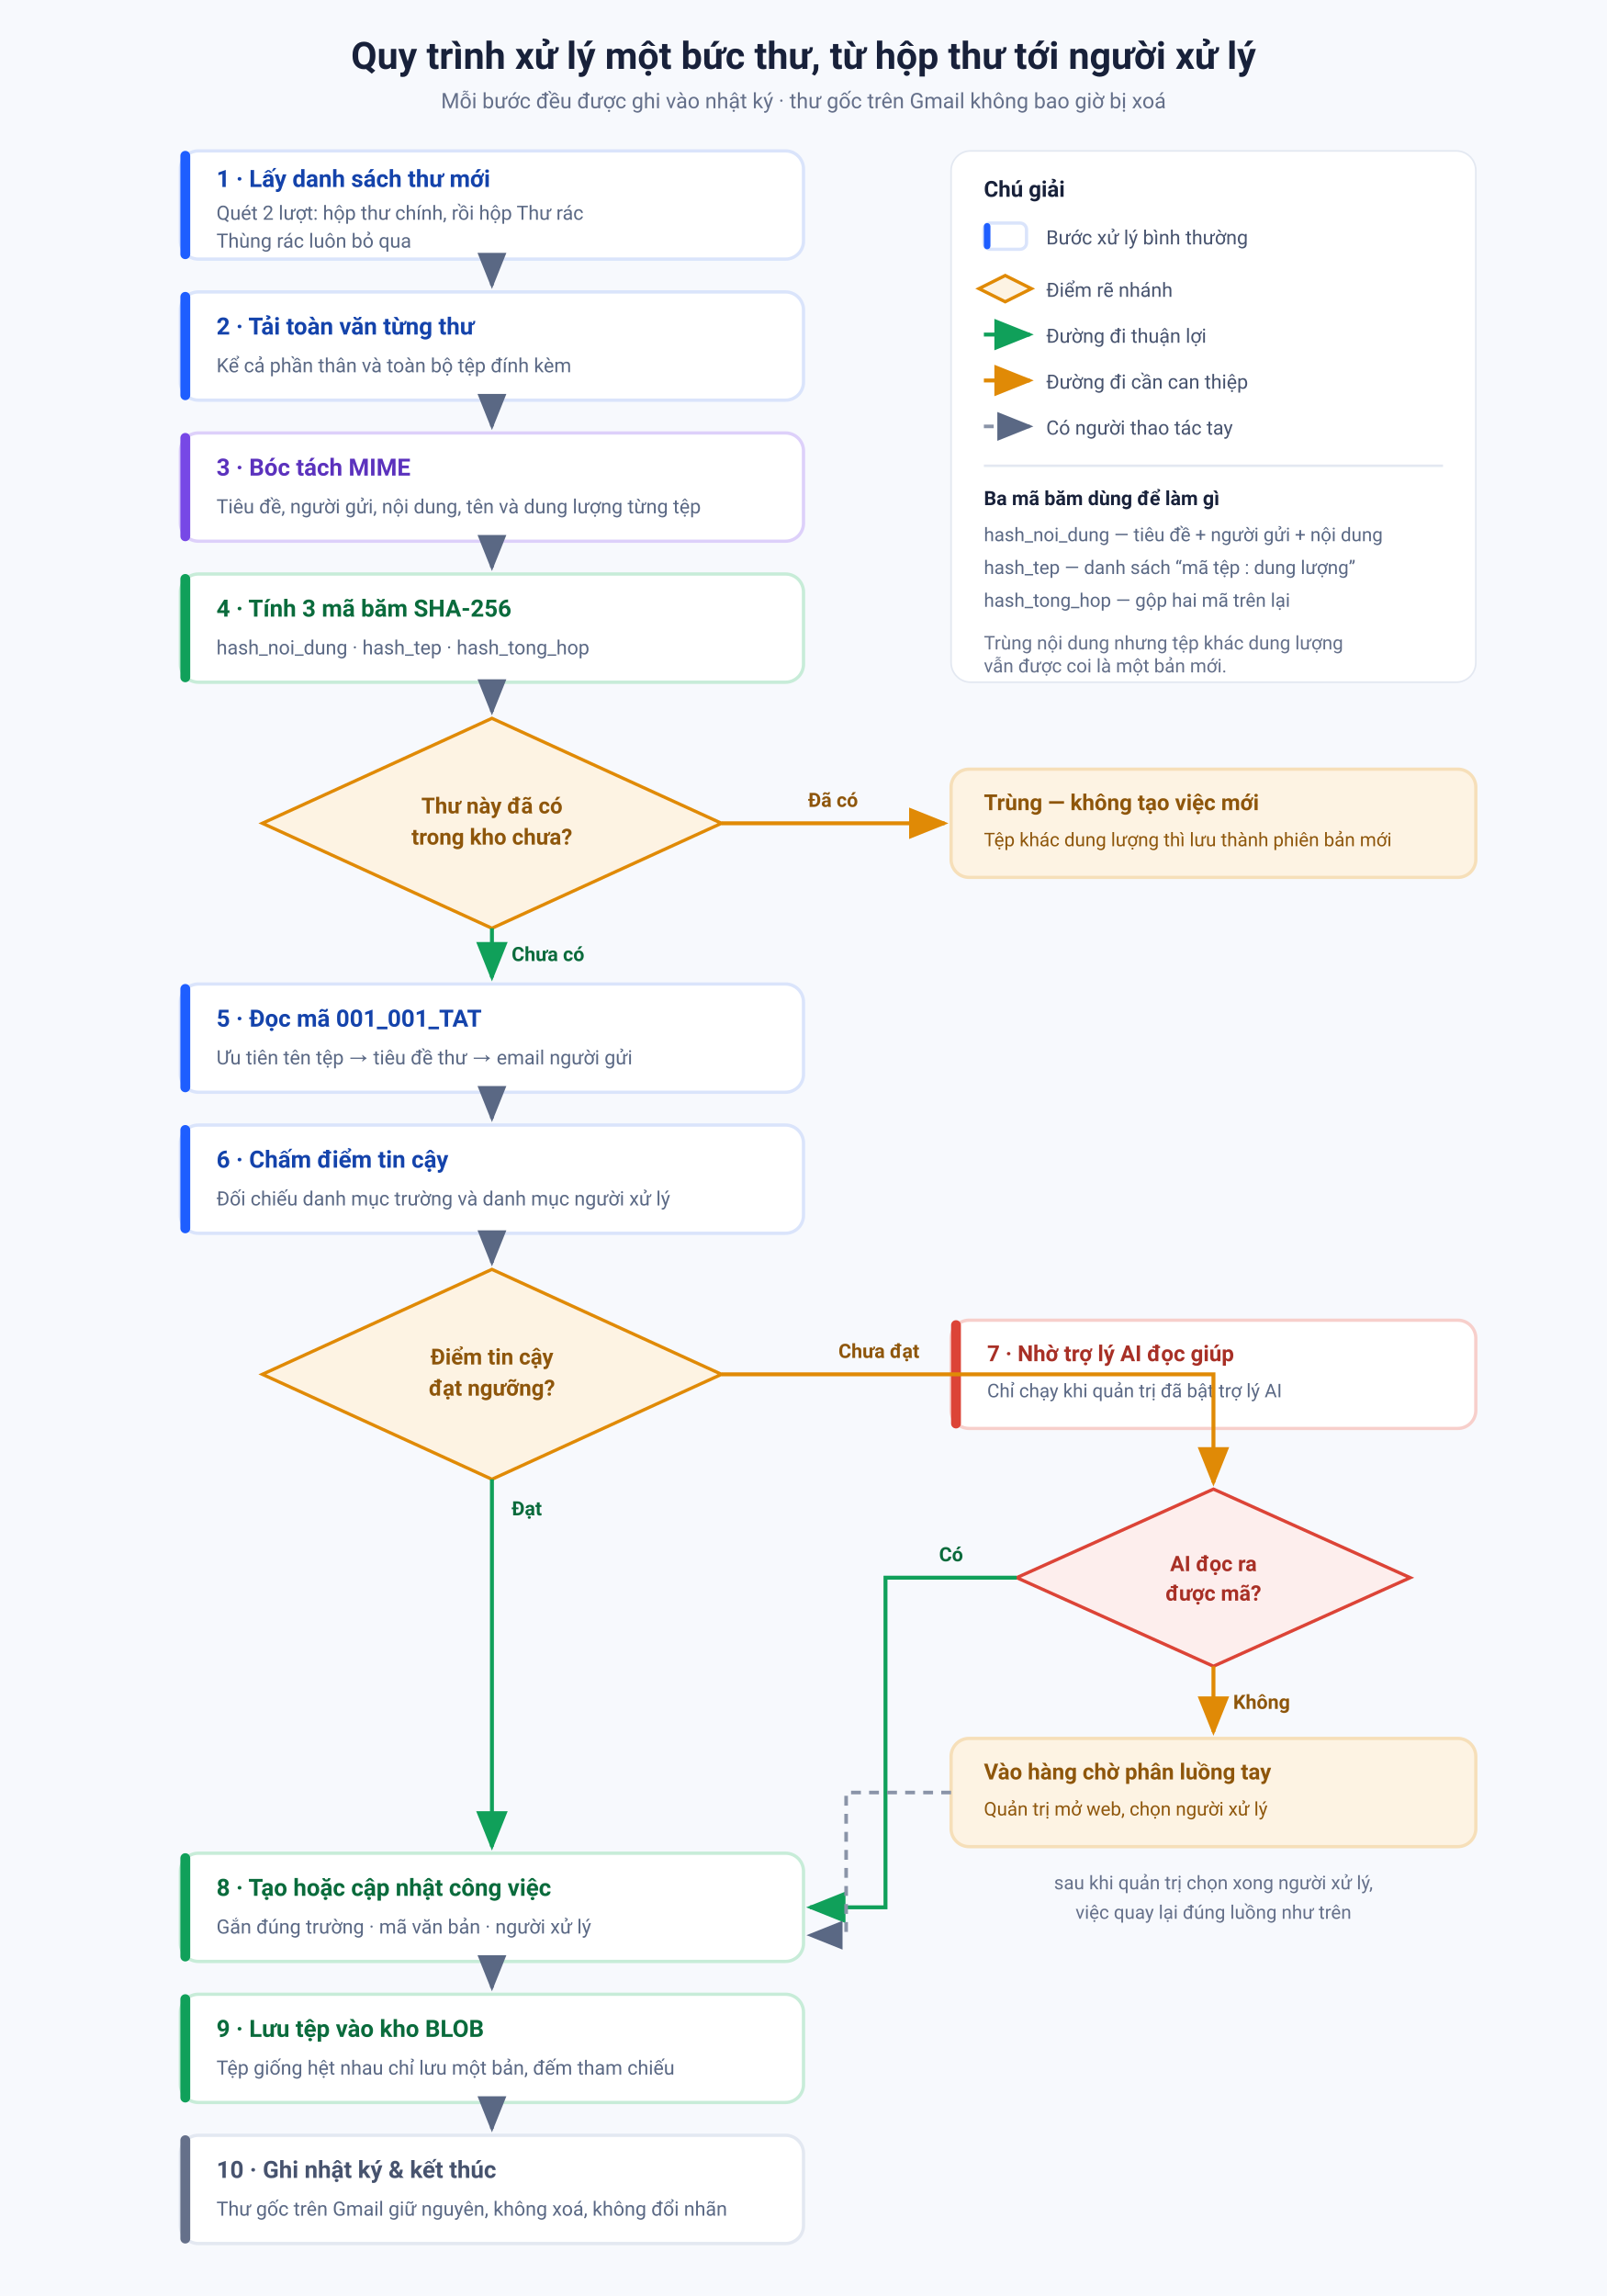
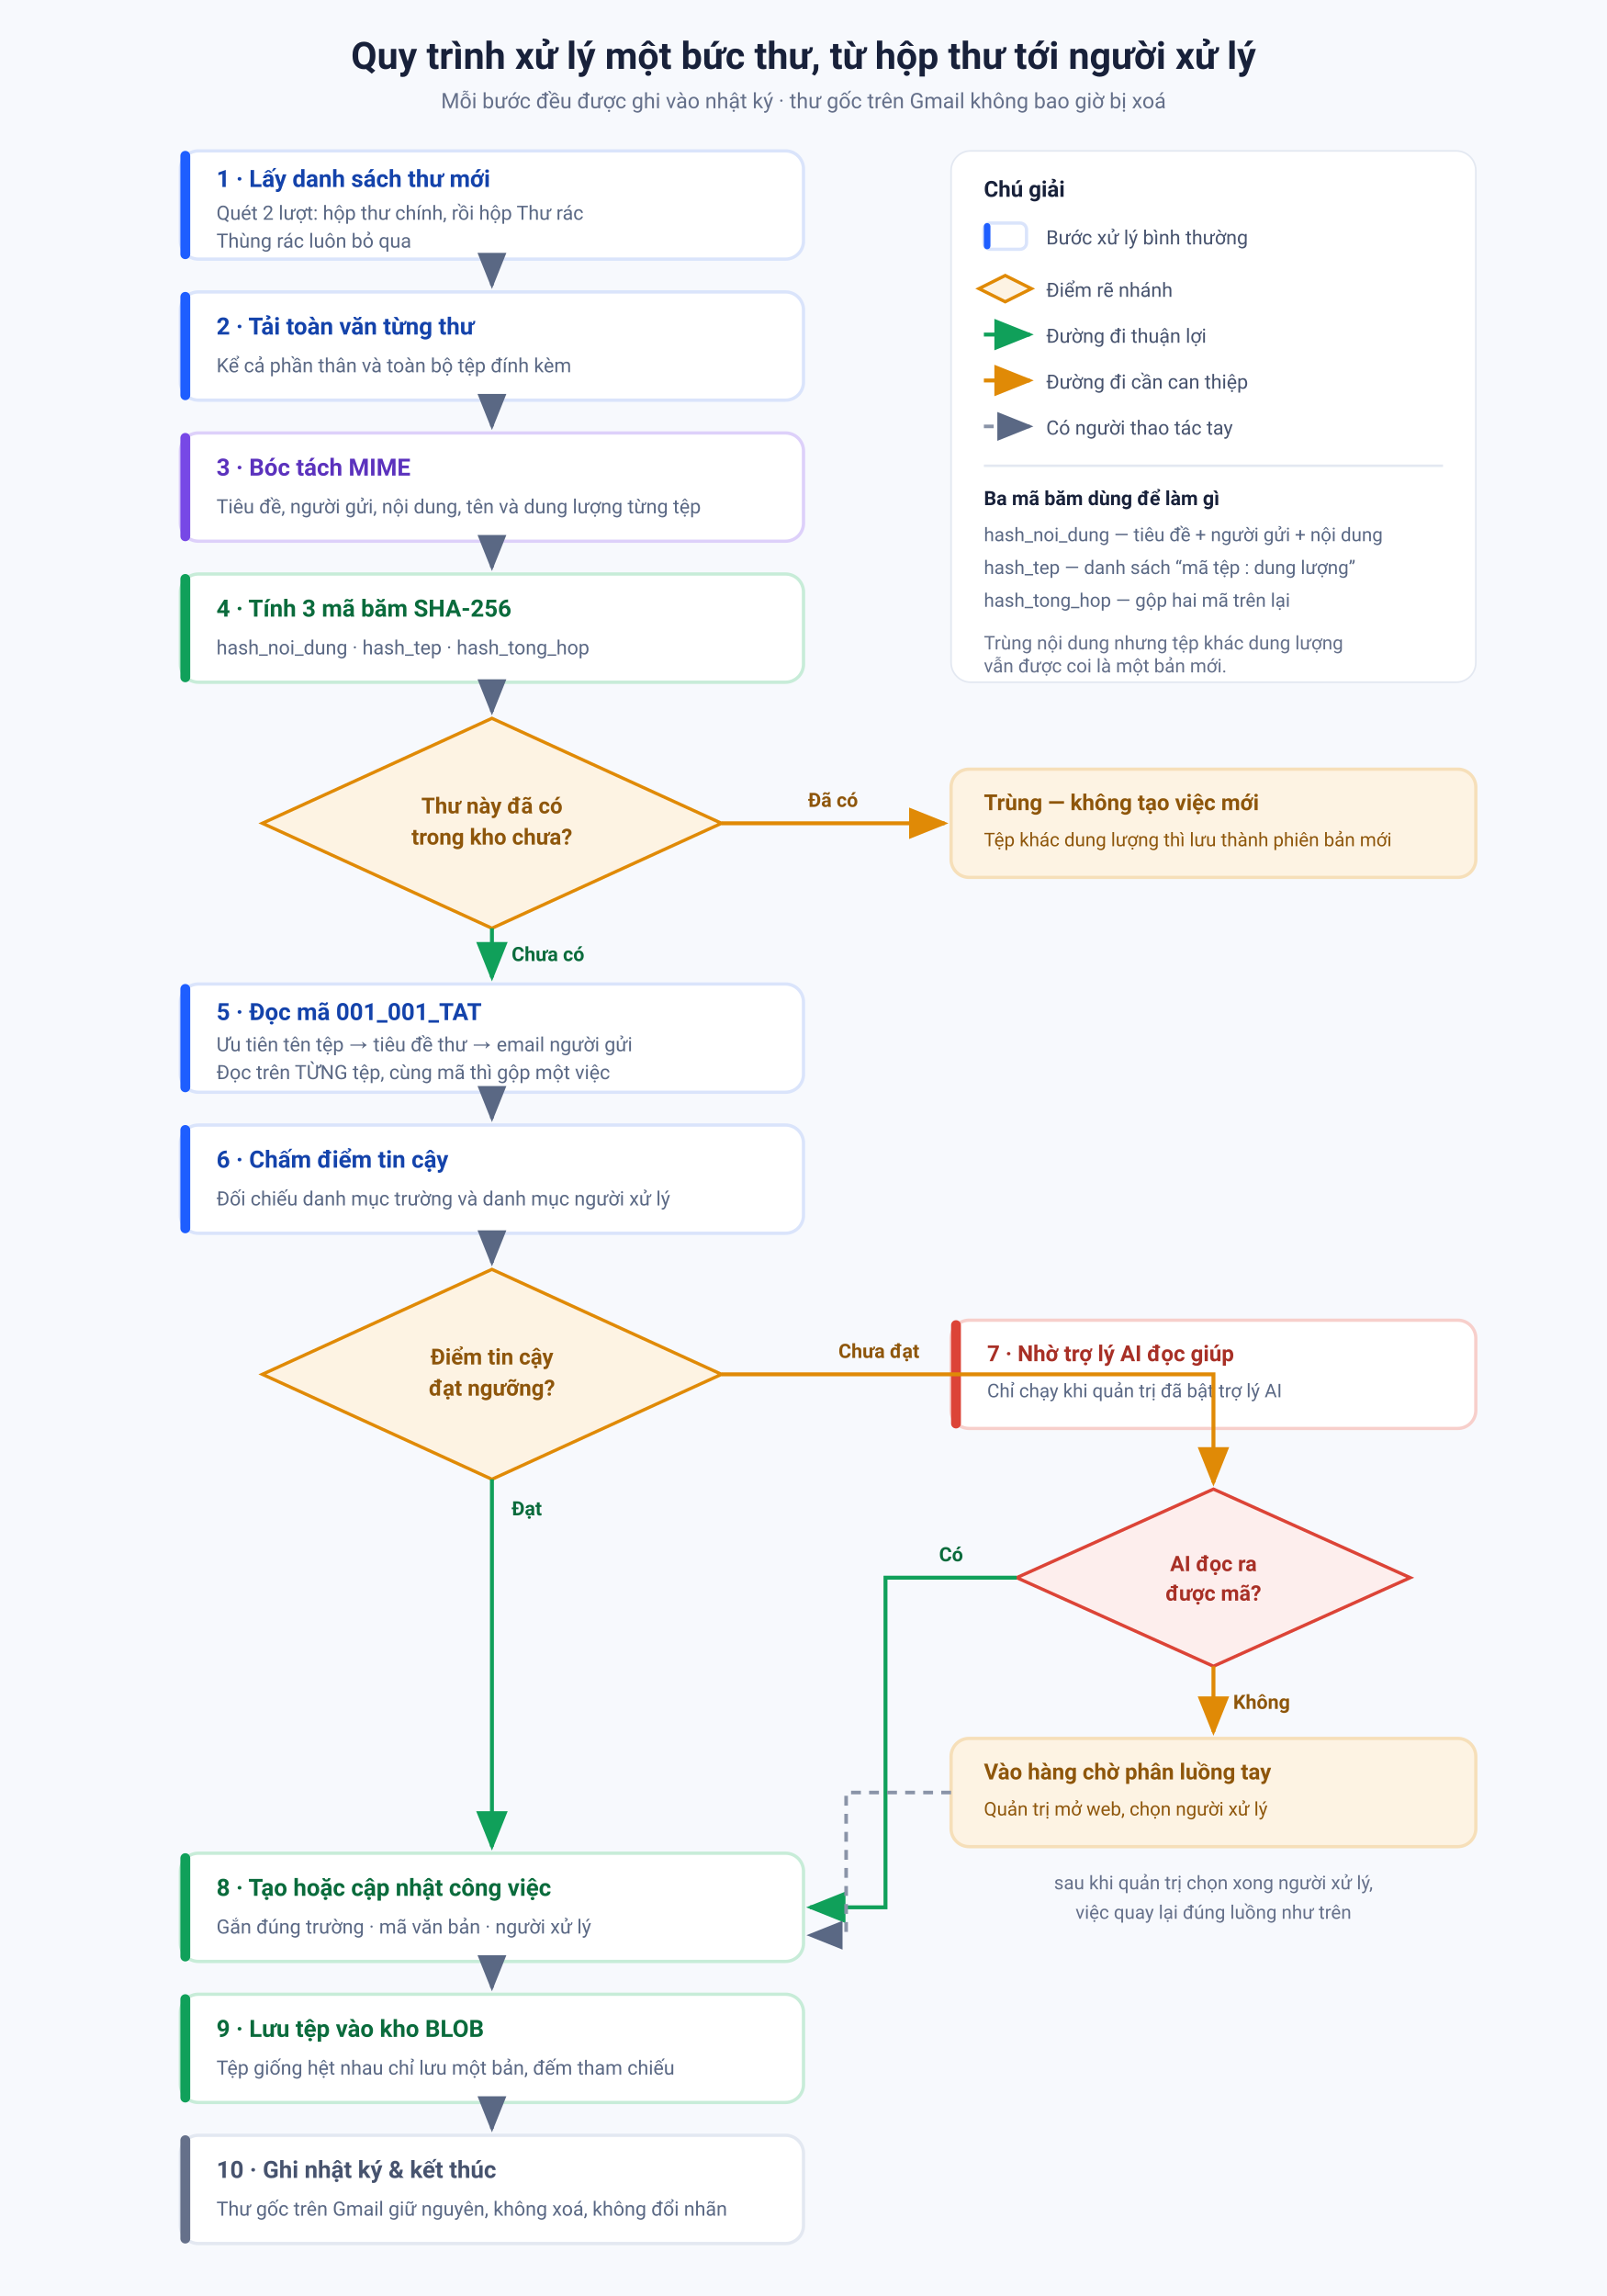
<svg xmlns="http://www.w3.org/2000/svg" viewBox="0 0 980 1400" width="980" height="1400" font-family="Segoe UI, Roboto, Helvetica, Arial, sans-serif">
  <defs>
    <marker id="a" markerWidth="10" markerHeight="8" refX="9" refY="4" orient="auto">
      <path d="M0,0 L10,4 L0,8 z" fill="#5a6884" />
    </marker>
    <marker id="ax" markerWidth="10" markerHeight="8" refX="9" refY="4" orient="auto">
      <path d="M0,0 L10,4 L0,8 z" fill="#e08a06" />
    </marker>
    <marker id="al" markerWidth="10" markerHeight="8" refX="9" refY="4" orient="auto">
      <path d="M0,0 L10,4 L0,8 z" fill="#10a05a" />
    </marker>
  </defs>
  <rect x="0" y="0" width="980" height="1400" fill="#f7f9fd" />
  <text x="490" y="42" text-anchor="middle" font-size="23" font-weight="700" fill="#18213a">Quy trình xử lý một bức thư, từ hộp thư tới người xử lý</text>
  <text x="490" y="66" text-anchor="middle" font-size="13" fill="#65708a">Mỗi bước đều được ghi vào nhật ký · thư gốc trên Gmail không bao giờ bị xoá</text>
  <rect x="110" y="92" width="380" height="66" rx="11" fill="#ffffff" stroke="#dae4fb" stroke-width="2" />
  <rect x="110" y="92" width="6" height="66" rx="3" fill="#1e5eff" />
  <text x="132" y="114" font-size="14.5" font-weight="700" fill="#1443ab">1 · Lấy danh sách thư mới</text>
  <text x="132" y="134" font-size="12" fill="#5a6884">Quét 2 lượt: hộp thư chính, rồi hộp Thư rác</text>
  <text x="132" y="151" font-size="12" fill="#5a6884">Thùng rác luôn bỏ qua</text>
  <rect x="110" y="178" width="380" height="66" rx="11" fill="#ffffff" stroke="#dae4fb" stroke-width="2" />
  <rect x="110" y="178" width="6" height="66" rx="3" fill="#1e5eff" />
  <text x="132" y="204" font-size="14.5" font-weight="700" fill="#1443ab">2 · Tải toàn văn từng thư</text>
  <text x="132" y="227" font-size="12" fill="#5a6884">Kể cả phần thân và toàn bộ tệp đính kèm</text>
  <rect x="110" y="264" width="380" height="66" rx="11" fill="#ffffff" stroke="#ddd0fa" stroke-width="2" />
  <rect x="110" y="264" width="6" height="66" rx="3" fill="#7748e6" />
  <text x="132" y="290" font-size="14.5" font-weight="700" fill="#5b32bd">3 · Bóc tách MIME</text>
  <text x="132" y="313" font-size="12" fill="#5a6884">Tiêu đề, người gửi, nội dung, tên và dung lượng từng tệp</text>
  <rect x="110" y="350" width="380" height="66" rx="11" fill="#ffffff" stroke="#c7ecd8" stroke-width="2" />
  <rect x="110" y="350" width="6" height="66" rx="3" fill="#10a05a" />
  <text x="132" y="376" font-size="14.5" font-weight="700" fill="#0a6b3c">4 · Tính 3 mã băm SHA-256</text>
  <text x="132" y="399" font-size="12" fill="#5a6884">hash_noi_dung · hash_tep · hash_tong_hop</text>
  <path d="M300,438 L440,502 L300,566 L160,502 z" fill="#fdf3e3" stroke="#e08a06" stroke-width="2" />
  <text x="300" y="496" text-anchor="middle" font-size="13.5" font-weight="700" fill="#8e560b">Thư này đã có</text>
  <text x="300" y="515" text-anchor="middle" font-size="13.5" font-weight="700" fill="#8e560b">trong kho chưa?</text>
  <rect x="580" y="469" width="320" height="66" rx="11" fill="#fdf3e3" stroke="#f6dfb9" stroke-width="2" />
  <text x="600" y="494" font-size="13.5" font-weight="700" fill="#8e560b">Trùng — không tạo việc mới</text>
  <text x="600" y="516" font-size="11.5" fill="#8e560b">Tệp khác dung lượng thì lưu thành phiên bản mới</text>
  <rect x="110" y="600" width="380" height="66" rx="11" fill="#ffffff" stroke="#dae4fb" stroke-width="2" />
  <rect x="110" y="600" width="6" height="66" rx="3" fill="#1e5eff" />
-   <text x="132" y="626" font-size="14.5" font-weight="700" fill="#1443ab">5 · Đọc mã 001_001_TAT</text>
-   <text x="132" y="649" font-size="12" fill="#5a6884">Ưu tiên tên tệp → tiêu đề thư → email người gửi</text>
+   <text x="132" y="622" font-size="14.5" font-weight="700" fill="#1443ab">5 · Đọc mã 001_001_TAT</text>
+   <text x="132" y="641" font-size="12" fill="#5a6884">Ưu tiên tên tệp → tiêu đề thư → email người gửi</text>
+   <text x="132" y="658" font-size="12" fill="#5a6884">Đọc trên TỪNG tệp, cùng mã thì gộp một việc</text>
  <rect x="110" y="686" width="380" height="66" rx="11" fill="#ffffff" stroke="#dae4fb" stroke-width="2" />
  <rect x="110" y="686" width="6" height="66" rx="3" fill="#1e5eff" />
  <text x="132" y="712" font-size="14.5" font-weight="700" fill="#1443ab">6 · Chấm điểm tin cậy</text>
  <text x="132" y="735" font-size="12" fill="#5a6884">Đối chiếu danh mục trường và danh mục người xử lý</text>
  <path d="M300,774 L440,838 L300,902 L160,838 z" fill="#fdf3e3" stroke="#e08a06" stroke-width="2" />
  <text x="300" y="832" text-anchor="middle" font-size="13.5" font-weight="700" fill="#8e560b">Điểm tin cậy</text>
  <text x="300" y="851" text-anchor="middle" font-size="13.5" font-weight="700" fill="#8e560b">đạt ngưỡng?</text>
  <rect x="580" y="805" width="320" height="66" rx="11" fill="#ffffff" stroke="#f7cfcb" stroke-width="2" />
  <rect x="580" y="805" width="6" height="66" rx="3" fill="#dc4437" />
  <text x="602" y="830" font-size="13.5" font-weight="700" fill="#a83026">7 · Nhờ trợ lý AI đọc giúp</text>
  <text x="602" y="852" font-size="11.5" fill="#5a6884">Chỉ chạy khi quản trị đã bật trợ lý AI</text>
  <path d="M740,908 L860,962 L740,1016 L620,962 z" fill="#fdeeed" stroke="#dc4437" stroke-width="2" />
  <text x="740" y="958" text-anchor="middle" font-size="13" font-weight="700" fill="#a83026">AI đọc ra</text>
  <text x="740" y="976" text-anchor="middle" font-size="13" font-weight="700" fill="#a83026">được mã?</text>
  <rect x="580" y="1060" width="320" height="66" rx="11" fill="#fdf3e3" stroke="#f6dfb9" stroke-width="2" />
  <text x="600" y="1085" font-size="13.5" font-weight="700" fill="#8e560b">Vào hàng chờ phân luồng tay</text>
  <text x="600" y="1107" font-size="11.5" fill="#8e560b">Quản trị mở web, chọn người xử lý</text>
  <rect x="110" y="1130" width="380" height="66" rx="11" fill="#ffffff" stroke="#c7ecd8" stroke-width="2" />
  <rect x="110" y="1130" width="6" height="66" rx="3" fill="#10a05a" />
  <text x="132" y="1156" font-size="14.5" font-weight="700" fill="#0a6b3c">8 · Tạo hoặc cập nhật công việc</text>
  <text x="132" y="1179" font-size="12" fill="#5a6884">Gắn đúng trường · mã văn bản · người xử lý</text>
  <rect x="110" y="1216" width="380" height="66" rx="11" fill="#ffffff" stroke="#c7ecd8" stroke-width="2" />
  <rect x="110" y="1216" width="6" height="66" rx="3" fill="#10a05a" />
  <text x="132" y="1242" font-size="14.5" font-weight="700" fill="#0a6b3c">9 · Lưu tệp vào kho BLOB</text>
  <text x="132" y="1265" font-size="12" fill="#5a6884">Tệp giống hệt nhau chỉ lưu một bản, đếm tham chiếu</text>
  <rect x="110" y="1302" width="380" height="66" rx="11" fill="#ffffff" stroke="#e3e8f1" stroke-width="2" />
  <rect x="110" y="1302" width="6" height="66" rx="3" fill="#65708a" />
  <text x="132" y="1328" font-size="14.5" font-weight="700" fill="#47536e">10 · Ghi nhật ký &amp; kết thúc</text>
  <text x="132" y="1351" font-size="12" fill="#5a6884">Thư gốc trên Gmail giữ nguyên, không xoá, không đổi nhãn</text>
  <path d="M300,158 L300,174" stroke="#5a6884" stroke-width="2.2" marker-end="url(#a)" />
  <path d="M300,244 L300,260" stroke="#5a6884" stroke-width="2.2" marker-end="url(#a)" />
  <path d="M300,330 L300,346" stroke="#5a6884" stroke-width="2.2" marker-end="url(#a)" />
  <path d="M300,416 L300,434" stroke="#5a6884" stroke-width="2.2" marker-end="url(#a)" />
  <path d="M300,566 L300,596" stroke="#10a05a" stroke-width="2.4" marker-end="url(#al)" />
  <text x="312" y="586" font-size="12" font-weight="700" fill="#0a6b3c">Chưa có</text>
  <path d="M300,666 L300,682" stroke="#5a6884" stroke-width="2.2" marker-end="url(#a)" />
  <path d="M300,752 L300,770" stroke="#5a6884" stroke-width="2.2" marker-end="url(#a)" />
  <path d="M300,902 L300,1126" stroke="#10a05a" stroke-width="2.4" marker-end="url(#al)" />
  <text x="312" y="924" font-size="12" font-weight="700" fill="#0a6b3c">Đạt</text>
  <path d="M300,1196 L300,1212" stroke="#5a6884" stroke-width="2.2" marker-end="url(#a)" />
  <path d="M300,1282 L300,1298" stroke="#5a6884" stroke-width="2.2" marker-end="url(#a)" />
  <path d="M440,502 L576,502" stroke="#e08a06" stroke-width="2.4" marker-end="url(#ax)" />
  <text x="508" y="492" text-anchor="middle" font-size="12" font-weight="700" fill="#8e560b">Đã có</text>
  <path d="M440,838 L740,838 L740,904" stroke="#e08a06" stroke-width="2.4" fill="none" marker-end="url(#ax)" />
  <text x="536" y="828" text-anchor="middle" font-size="12" font-weight="700" fill="#8e560b">Chưa đạt</text>
  <path d="M740,1016 L740,1056" stroke="#e08a06" stroke-width="2.4" marker-end="url(#ax)" />
  <text x="752" y="1042" font-size="12" font-weight="700" fill="#8e560b">Không</text>
  <path d="M620,962 L540,962 L540,1163 L494,1163" stroke="#10a05a" stroke-width="2.4" fill="none" marker-end="url(#al)" />
  <text x="580" y="952" text-anchor="middle" font-size="12" font-weight="700" fill="#0a6b3c">Có</text>
  <path d="M580,1093 L516,1093 L516,1180 L494,1180" stroke="#8a94a8" stroke-width="2.2" fill="none" stroke-dasharray="6 5" marker-end="url(#a)" />
  <text x="740" y="1152" text-anchor="middle" font-size="11.5" fill="#65708a">sau khi quản trị chọn xong người xử lý,</text>
  <text x="740" y="1170" text-anchor="middle" font-size="11.5" fill="#65708a">việc quay lại đúng luồng như trên</text>
  <rect x="580" y="92" width="320" height="324" rx="12" fill="#ffffff" stroke="#e3e8f1" />
  <text x="600" y="120" font-size="13.5" font-weight="700" fill="#18213a">Chú giải</text>
  <rect x="600" y="136" width="26" height="16" rx="4" fill="#ffffff" stroke="#dae4fb" stroke-width="2" />
  <rect x="600" y="136" width="4" height="16" rx="2" fill="#1e5eff" />
  <text x="638" y="149" font-size="12" fill="#47536e">Bước xử lý bình thường</text>
  <path d="M613,168 L629,176 L613,184 L597,176 z" fill="#fdf3e3" stroke="#e08a06" stroke-width="2" />
  <text x="638" y="181" font-size="12" fill="#47536e">Điểm rẽ nhánh</text>
  <path d="M600,204 L628,204" stroke="#10a05a" stroke-width="2.4" marker-end="url(#al)" />
  <text x="638" y="209" font-size="12" fill="#47536e">Đường đi thuận lợi</text>
  <path d="M600,232 L628,232" stroke="#e08a06" stroke-width="2.4" marker-end="url(#ax)" />
  <text x="638" y="237" font-size="12" fill="#47536e">Đường đi cần can thiệp</text>
  <path d="M600,260 L628,260" stroke="#8a94a8" stroke-width="2.2" stroke-dasharray="6 5" marker-end="url(#a)" />
  <text x="638" y="265" font-size="12" fill="#47536e">Có người thao tác tay</text>
  <line x1="600" y1="284" x2="880" y2="284" stroke="#e3e8f1" stroke-width="1.5" />
  <text x="600" y="308" font-size="12" font-weight="700" fill="#18213a">Ba mã băm dùng để làm gì</text>
  <text x="600" y="330" font-size="11.5" fill="#5a6884">hash_noi_dung — tiêu đề + người gửi + nội dung</text>
  <text x="600" y="350" font-size="11.5" fill="#5a6884">hash_tep — danh sách “mã tệp : dung lượng”</text>
  <text x="600" y="370" font-size="11.5" fill="#5a6884">hash_tong_hop — gộp hai mã trên lại</text>
  <text x="600" y="396" font-size="11.5" fill="#65708a">Trùng nội dung nhưng tệp khác dung lượng</text>
  <text x="600" y="410" font-size="11.5" fill="#65708a">vẫn được coi là một bản mới.</text>
</svg>
